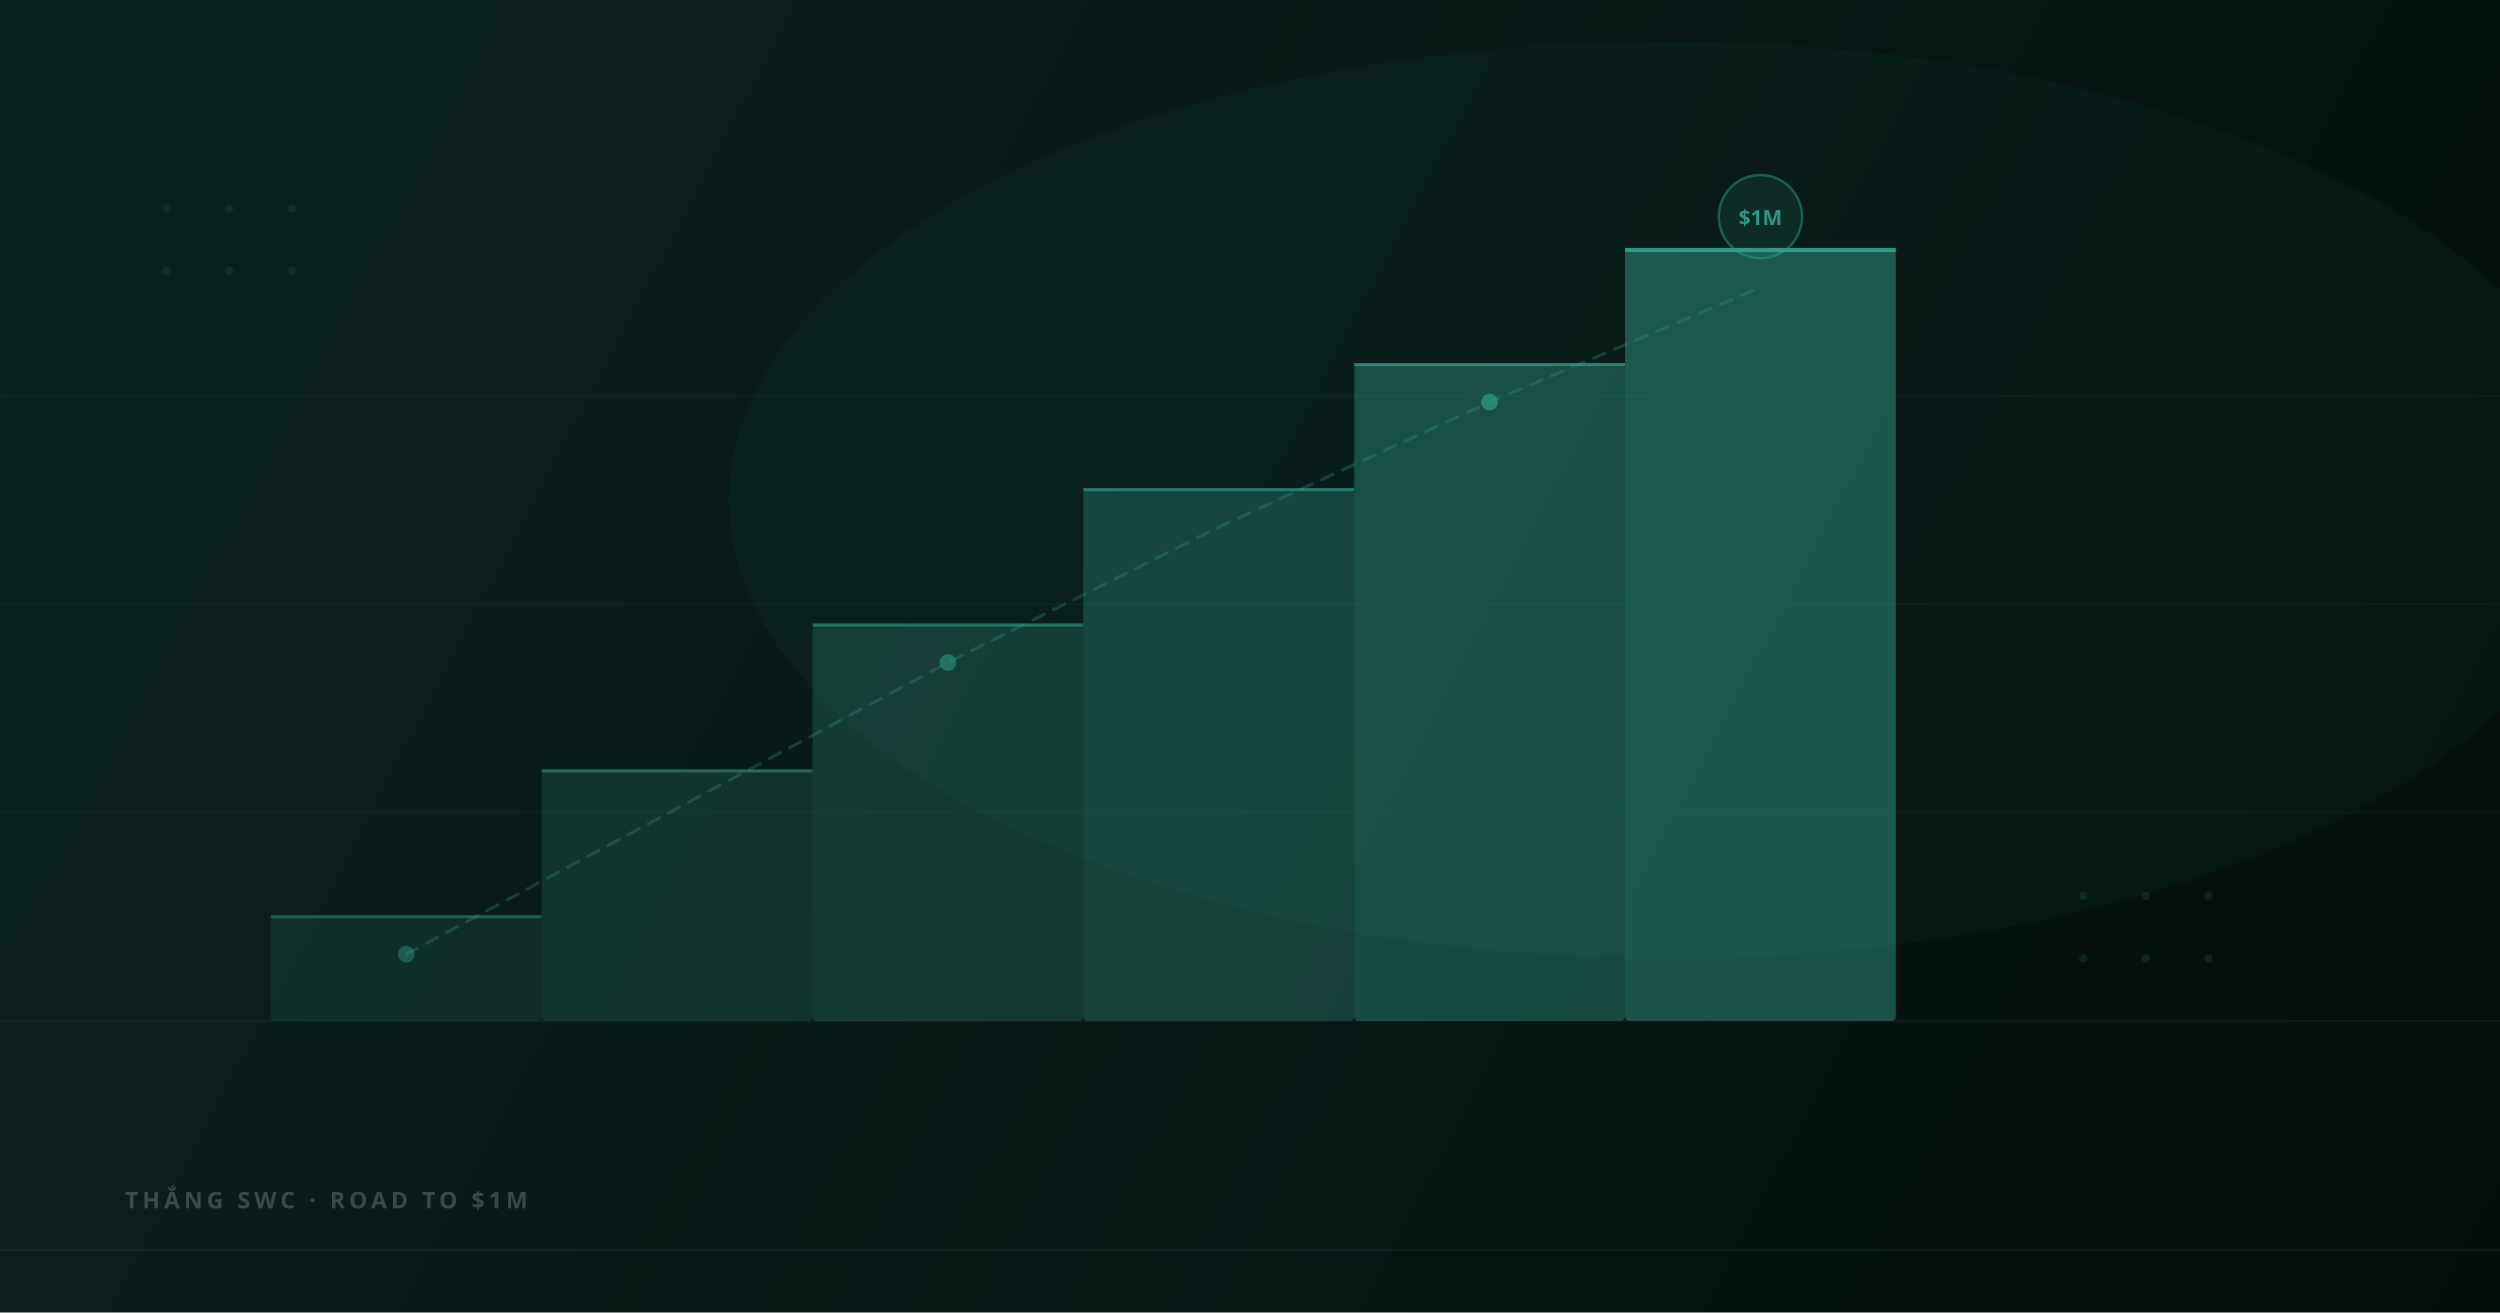
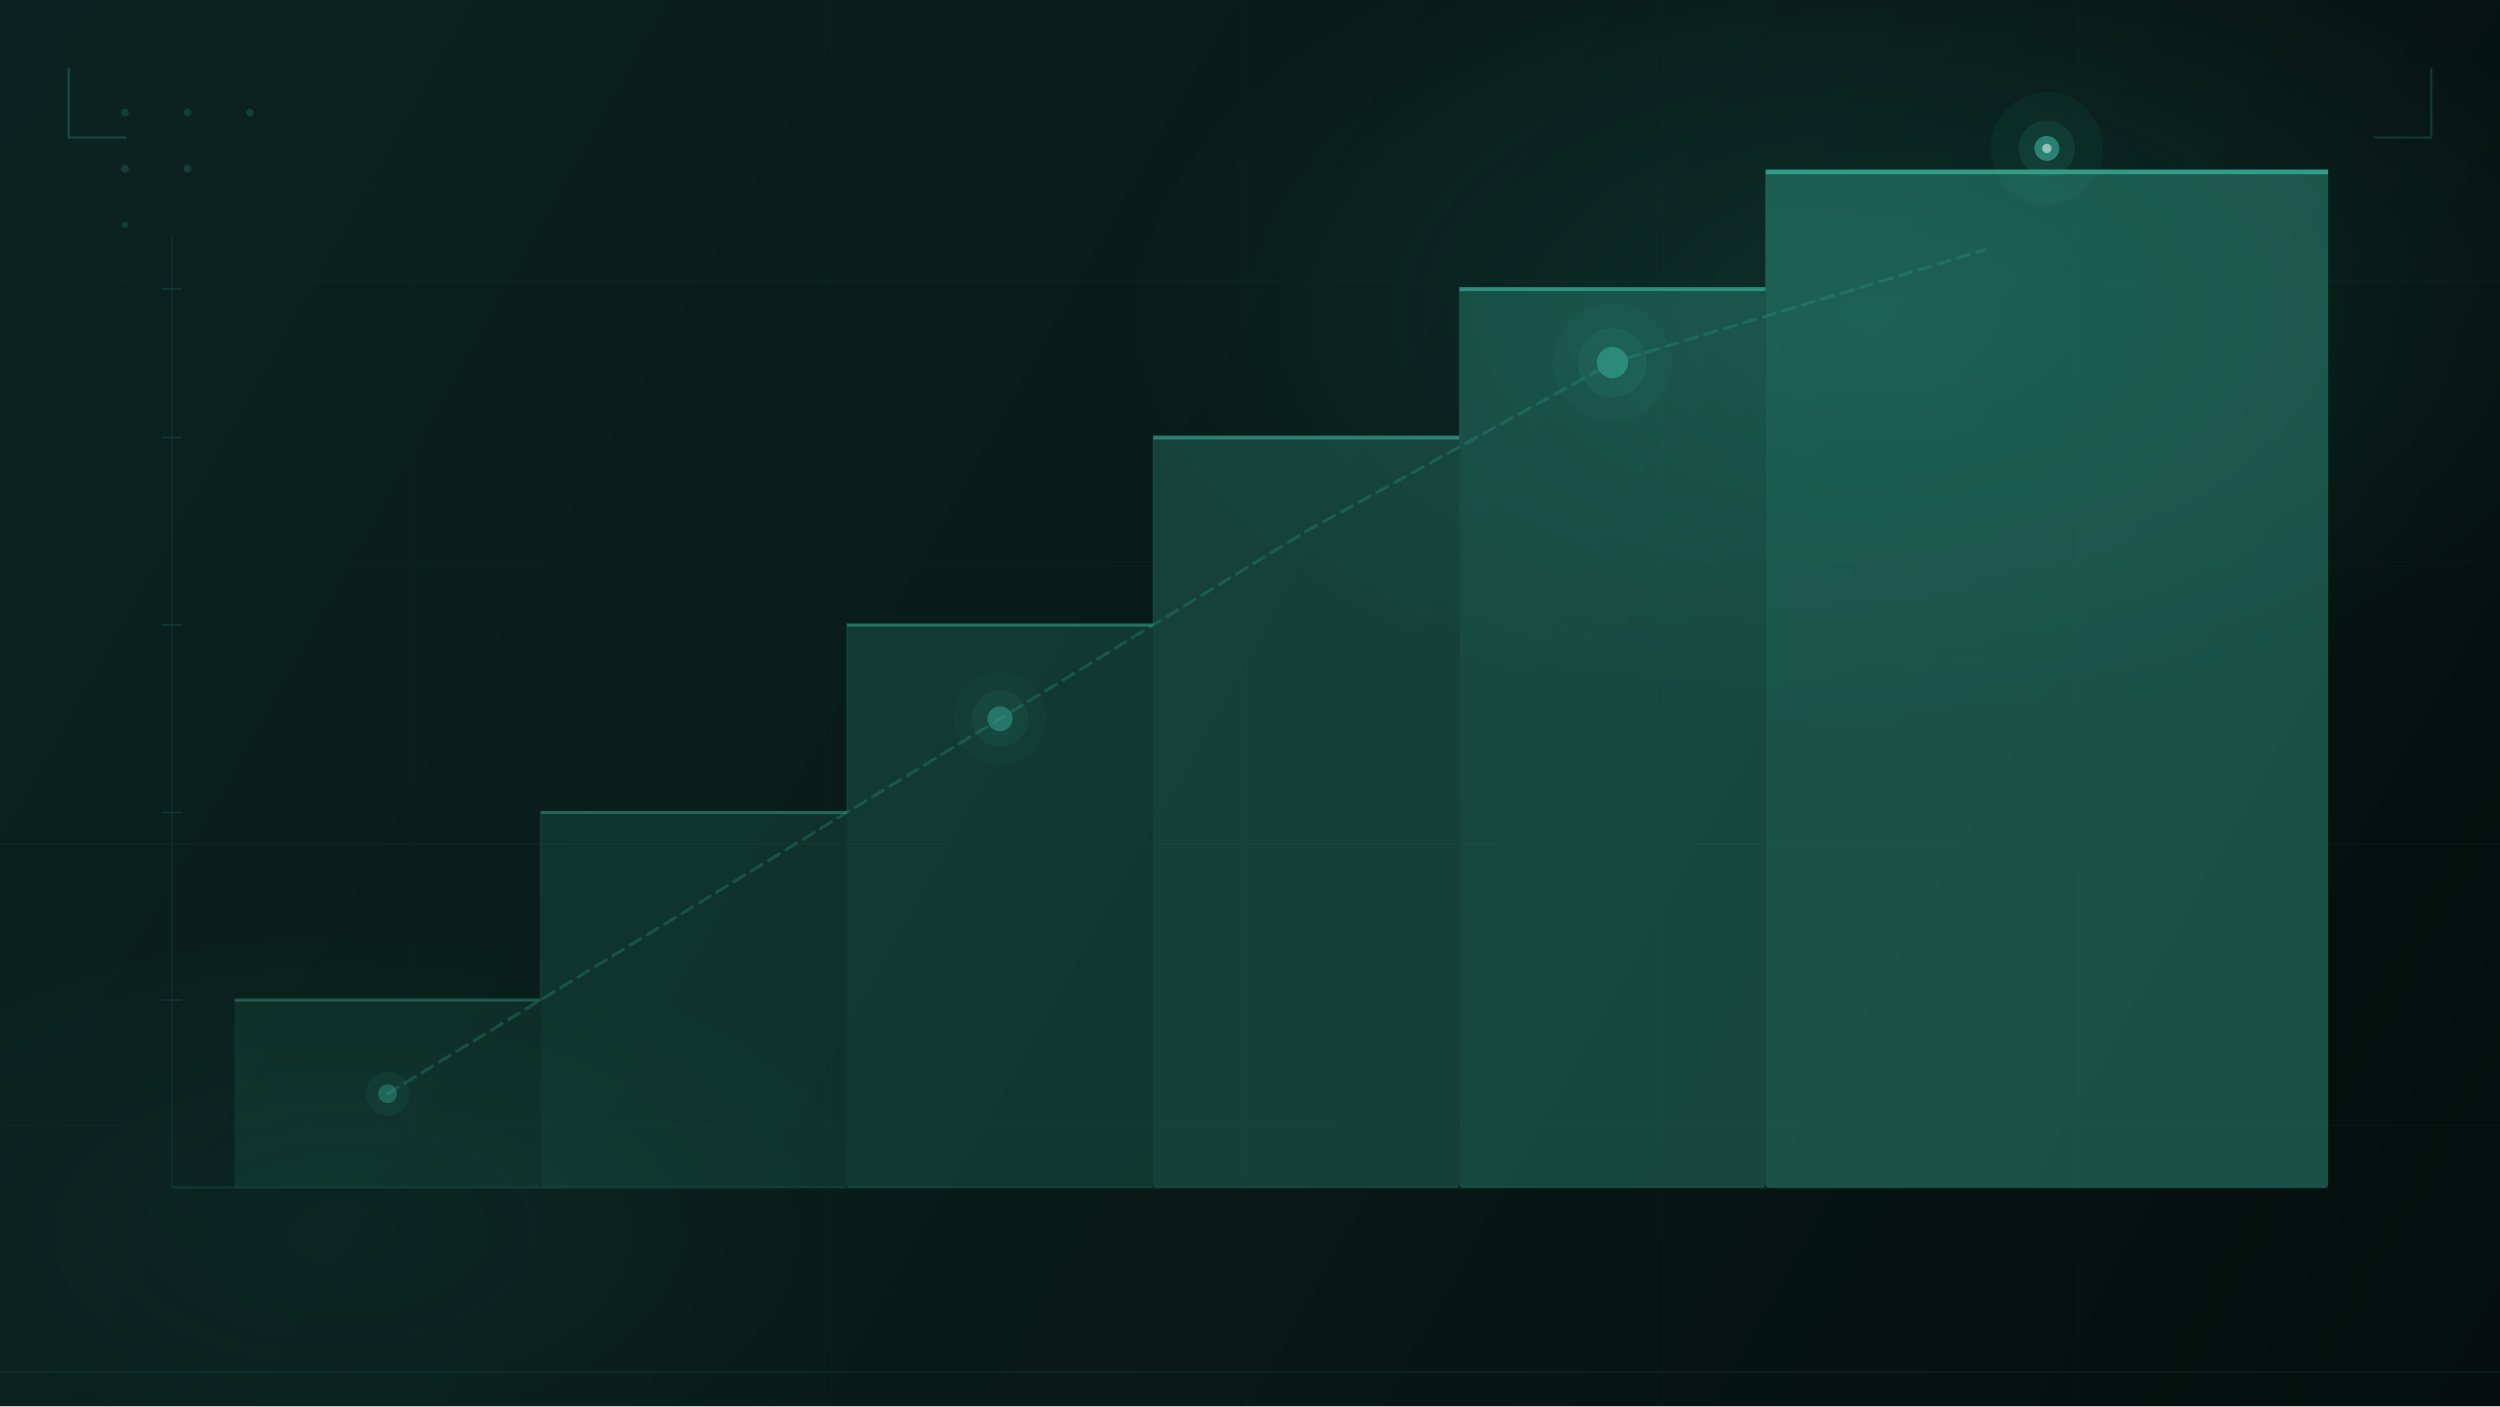
- <svg xmlns="http://www.w3.org/2000/svg" fill="none" viewBox="0 0 1200 630">
+ <svg xmlns="http://www.w3.org/2000/svg" viewBox="0 0 1600 900" fill="none">
  <defs>
-     <linearGradient id="bg" x1="0" y1="0" x2="1200" y2="630" gradientUnits="userSpaceOnUse">
+     <linearGradient id="bg" x1="0" y1="0" x2="1600" y2="900" gradientUnits="userSpaceOnUse">
      <stop offset="0%" stop-color="#0b2320" />
-       <stop offset="100%" stop-color="#050d0b" />
+       <stop offset="52%" stop-color="#081a17" />
+       <stop offset="100%" stop-color="#050e0c" />
    </linearGradient>
-     <linearGradient id="stepGlow" x1="0" y1="0" x2="1" y2="0" gradientUnits="objectBoundingBox">
+     <radialGradient id="glow-peak" cx="75%" cy="22%" r="30%">
+       <stop offset="0%" stop-color="#2ab39e" stop-opacity="0.15" />
+       <stop offset="100%" stop-color="#2ab39e" stop-opacity="0" />
+     </radialGradient>
+     <radialGradient id="glow-bottom" cx="14%" cy="88%" r="22%">
+       <stop offset="0%" stop-color="#22917f" stop-opacity="0.08" />
+       <stop offset="100%" stop-color="#22917f" stop-opacity="0" />
+     </radialGradient>
+     <linearGradient id="step-fill" x1="0" y1="0" x2="1" y2="0" gradientUnits="objectBoundingBox">
      <stop offset="0%" stop-color="#22917f" stop-opacity="0.06" />
-       <stop offset="100%" stop-color="#22917f" stop-opacity="0.24" />
+       <stop offset="100%" stop-color="#22917f" stop-opacity="0.28" />
    </linearGradient>
  </defs>
-   <rect width="1200" height="630" fill="url(#bg)" />
-   <ellipse cx="800" cy="240" rx="450" ry="220" fill="rgba(34,145,127,0.05)" />
-   <line x1="0" y1="490" x2="1200" y2="490" stroke="rgba(52,160,140,0.10)" stroke-width="1" />
-   <line x1="0" y1="390" x2="1200" y2="390" stroke="rgba(52,160,140,0.05)" stroke-width="1" />
-   <line x1="0" y1="290" x2="1200" y2="290" stroke="rgba(52,160,140,0.05)" stroke-width="1" />
-   <line x1="0" y1="190" x2="1200" y2="190" stroke="rgba(52,160,140,0.05)" stroke-width="1" />
-   <rect x="130" y="440" width="130" height="50" rx="2" fill="rgba(52,160,140,0.14)" />
-   <line x1="130" y1="440" x2="260" y2="440" stroke="rgba(52,160,140,0.45)" stroke-width="1.5" />
-   <rect x="260" y="370" width="130" height="120" rx="2" fill="rgba(52,160,140,0.19)" />
-   <line x1="260" y1="370" x2="390" y2="370" stroke="rgba(52,160,140,0.52)" stroke-width="1.5" />
-   <rect x="390" y="300" width="130" height="190" rx="2" fill="rgba(52,160,140,0.24)" />
-   <line x1="390" y1="300" x2="520" y2="300" stroke="rgba(52,160,140,0.58)" stroke-width="1.5" />
-   <rect x="520" y="235" width="130" height="255" rx="2" fill="rgba(52,160,140,0.31)" />
-   <line x1="520" y1="235" x2="650" y2="235" stroke="rgba(52,160,140,0.65)" stroke-width="1.5" />
-   <rect x="650" y="175" width="130" height="315" rx="2" fill="rgba(52,160,140,0.38)" />
-   <line x1="650" y1="175" x2="780" y2="175" stroke="rgba(52,160,140,0.72)" stroke-width="1.5" />
-   <rect x="780" y="120" width="130" height="370" rx="2" fill="rgba(52,160,140,0.46)" />
-   <line x1="780" y1="120" x2="910" y2="120" stroke="rgba(52,160,140,0.92)" stroke-width="2" />
-   <circle cx="845" cy="104" r="20" fill="rgba(52,160,140,0.12)" stroke="rgba(52,160,140,0.45)" stroke-width="1.2" />
-   <text x="845" y="108" text-anchor="middle" font-family="system-ui, sans-serif" font-size="10" font-weight="700" fill="rgba(52,160,140,0.90)">$1M</text>
-   <polyline points="195,458 325,388 455,318 585,253 715,193 845,138" stroke="rgba(52,160,140,0.28)" stroke-width="1.5" stroke-dasharray="6 5" stroke-linecap="round" />
-   <circle cx="195" cy="458" r="4" fill="rgba(52,160,140,0.40)" />
-   <circle cx="455" cy="318" r="4" fill="rgba(52,160,140,0.52)" />
-   <circle cx="715" cy="193" r="4" fill="rgba(52,160,140,0.65)" />
-   <g fill="rgba(52,160,140,0.15)">
-     <circle cx="1000" cy="430" r="2" />
-     <circle cx="1030" cy="430" r="2" />
-     <circle cx="1060" cy="430" r="2" />
-     <circle cx="1000" cy="460" r="2" />
-     <circle cx="1030" cy="460" r="2" />
-     <circle cx="1060" cy="460" r="2" />
+   <rect width="1600" height="900" fill="url(#bg)" />
+   <rect width="1600" height="900" fill="url(#glow-peak)" />
+   <rect width="1600" height="900" fill="url(#glow-bottom)" />
+   <g stroke="rgba(52,160,140,0.032)" stroke-width="1">
+     <line x1="0" y1="180" x2="1600" y2="180" />
+     <line x1="0" y1="360" x2="1600" y2="360" />
+     <line x1="0" y1="540" x2="1600" y2="540" />
+     <line x1="0" y1="720" x2="1600" y2="720" />
  </g>
-   <g fill="rgba(52,160,140,0.12)">
-     <circle cx="80" cy="100" r="2" />
-     <circle cx="110" cy="100" r="2" />
-     <circle cx="140" cy="100" r="2" />
-     <circle cx="80" cy="130" r="2" />
-     <circle cx="110" cy="130" r="2" />
-     <circle cx="140" cy="130" r="2" />
+   <g stroke="rgba(52,160,140,0.024)" stroke-width="1">
+     <line x1="266" y1="0" x2="266" y2="900" />
+     <line x1="532" y1="0" x2="532" y2="900" />
+     <line x1="798" y1="0" x2="798" y2="900" />
+     <line x1="1064" y1="0" x2="1064" y2="900" />
+     <line x1="1330" y1="0" x2="1330" y2="900" />
  </g>
-   <line x1="0" y1="600" x2="1200" y2="600" stroke="rgba(52,160,140,0.10)" stroke-width="1" />
-   <text x="60" y="580" font-family="system-ui, sans-serif" font-size="11" font-weight="600" letter-spacing="0.18em" fill="rgba(255,255,255,0.20)">THẮNG SWC · ROAD TO $1M</text>
+   <line x1="110" y1="760" x2="1490" y2="760" stroke="rgba(52,160,140,0.16)" stroke-width="1.5" />
+   <line x1="110" y1="150" x2="110" y2="760" stroke="rgba(52,160,140,0.10)" stroke-width="1" />
+   <g stroke="rgba(52,160,140,0.18)" stroke-width="1" stroke-linecap="round">
+     <line x1="104" y1="640" x2="116" y2="640" />
+     <line x1="104" y1="520" x2="116" y2="520" />
+     <line x1="104" y1="400" x2="116" y2="400" />
+     <line x1="104" y1="280" x2="116" y2="280" />
+     <line x1="104" y1="185" x2="116" y2="185" />
+   </g>
+   <rect x="150" y="640" width="196" height="120" rx="2" fill="rgba(52,160,140,0.12)" />
+   <line x1="150" y1="640" x2="346" y2="640" stroke="rgba(52,160,140,0.42)" stroke-width="2" />
+   <rect x="346" y="520" width="196" height="240" rx="2" fill="rgba(52,160,140,0.17)" />
+   <line x1="346" y1="520" x2="542" y2="520" stroke="rgba(52,160,140,0.52)" stroke-width="2" />
+   <rect x="542" y="400" width="196" height="360" rx="2" fill="rgba(52,160,140,0.22)" />
+   <line x1="542" y1="400" x2="738" y2="400" stroke="rgba(52,160,140,0.62)" stroke-width="2" />
+   <rect x="738" y="280" width="196" height="480" rx="2" fill="rgba(52,160,140,0.29)" />
+   <line x1="738" y1="280" x2="934" y2="280" stroke="rgba(52,160,140,0.72)" stroke-width="2.5" />
+   <rect x="934" y="185" width="196" height="575" rx="2" fill="rgba(52,160,140,0.36)" />
+   <line x1="934" y1="185" x2="1130" y2="185" stroke="rgba(52,160,140,0.82)" stroke-width="2.5" />
+   <rect x="1130" y="110" width="360" height="650" rx="2" fill="rgba(52,160,140,0.44)" />
+   <line x1="1130" y1="110" x2="1490" y2="110" stroke="rgba(52,160,140,0.95)" stroke-width="3" />
+   <line x1="346" y1="520" x2="346" y2="640" stroke="rgba(52,160,140,0.14)" stroke-width="1" />
+   <line x1="542" y1="400" x2="542" y2="520" stroke="rgba(52,160,140,0.14)" stroke-width="1" />
+   <line x1="738" y1="280" x2="738" y2="400" stroke="rgba(52,160,140,0.14)" stroke-width="1" />
+   <line x1="934" y1="185" x2="934" y2="280" stroke="rgba(52,160,140,0.14)" stroke-width="1" />
+   <line x1="1130" y1="110" x2="1130" y2="185" stroke="rgba(52,160,140,0.14)" stroke-width="1" />
+   <polyline points="248,700 444,580 640,460 836,340 1032,232 1270,160" stroke="rgba(52,160,140,0.28)" stroke-width="2" stroke-dasharray="8 5" stroke-linecap="round" stroke-linejoin="round" />
+   <circle cx="248" cy="700" r="6" fill="rgba(52,160,140,0.45)" />
+   <circle cx="248" cy="700" r="14" fill="rgba(52,160,140,0.09)" />
+   <circle cx="640" cy="460" r="8" fill="rgba(52,160,140,0.55)" />
+   <circle cx="640" cy="460" r="18" fill="rgba(52,160,140,0.11)" />
+   <circle cx="640" cy="460" r="30" fill="rgba(52,160,140,0.04)" />
+   <circle cx="1032" cy="232" r="10" fill="rgba(52,160,140,0.65)" />
+   <circle cx="1032" cy="232" r="22" fill="rgba(52,160,140,0.13)" />
+   <circle cx="1032" cy="232" r="38" fill="rgba(52,160,140,0.05)" />
+   <circle cx="1310" cy="95" r="36" fill="rgba(52,160,140,0.07)" />
+   <circle cx="1310" cy="95" r="18" fill="rgba(52,160,140,0.14)" />
+   <circle cx="1310" cy="95" r="8" fill="rgba(52,160,140,0.70)" />
+   <circle cx="1310" cy="95" r="3" fill="rgba(255,255,255,0.50)" />
+   <g fill="rgba(52,160,140,0.22)">
+     <circle cx="80" cy="72" r="2.5" />
+     <circle cx="120" cy="72" r="2.5" />
+     <circle cx="160" cy="72" r="2.5" />
+     <circle cx="80" cy="108" r="2.5" />
+     <circle cx="120" cy="108" r="2.5" />
+     <circle cx="80" cy="144" r="2" />
+   </g>
+   <path d="M 44,44 L 44,88 L 80,88" stroke="rgba(52,160,140,0.28)" stroke-width="1.5" stroke-linecap="square" fill="none" />
+   <path d="M 1556,44 L 1556,88 L 1520,88" stroke="rgba(52,160,140,0.22)" stroke-width="1.5" stroke-linecap="square" fill="none" />
+   <line x1="0" y1="878" x2="1600" y2="878" stroke="rgba(52,160,140,0.12)" stroke-width="1" />
</svg>
